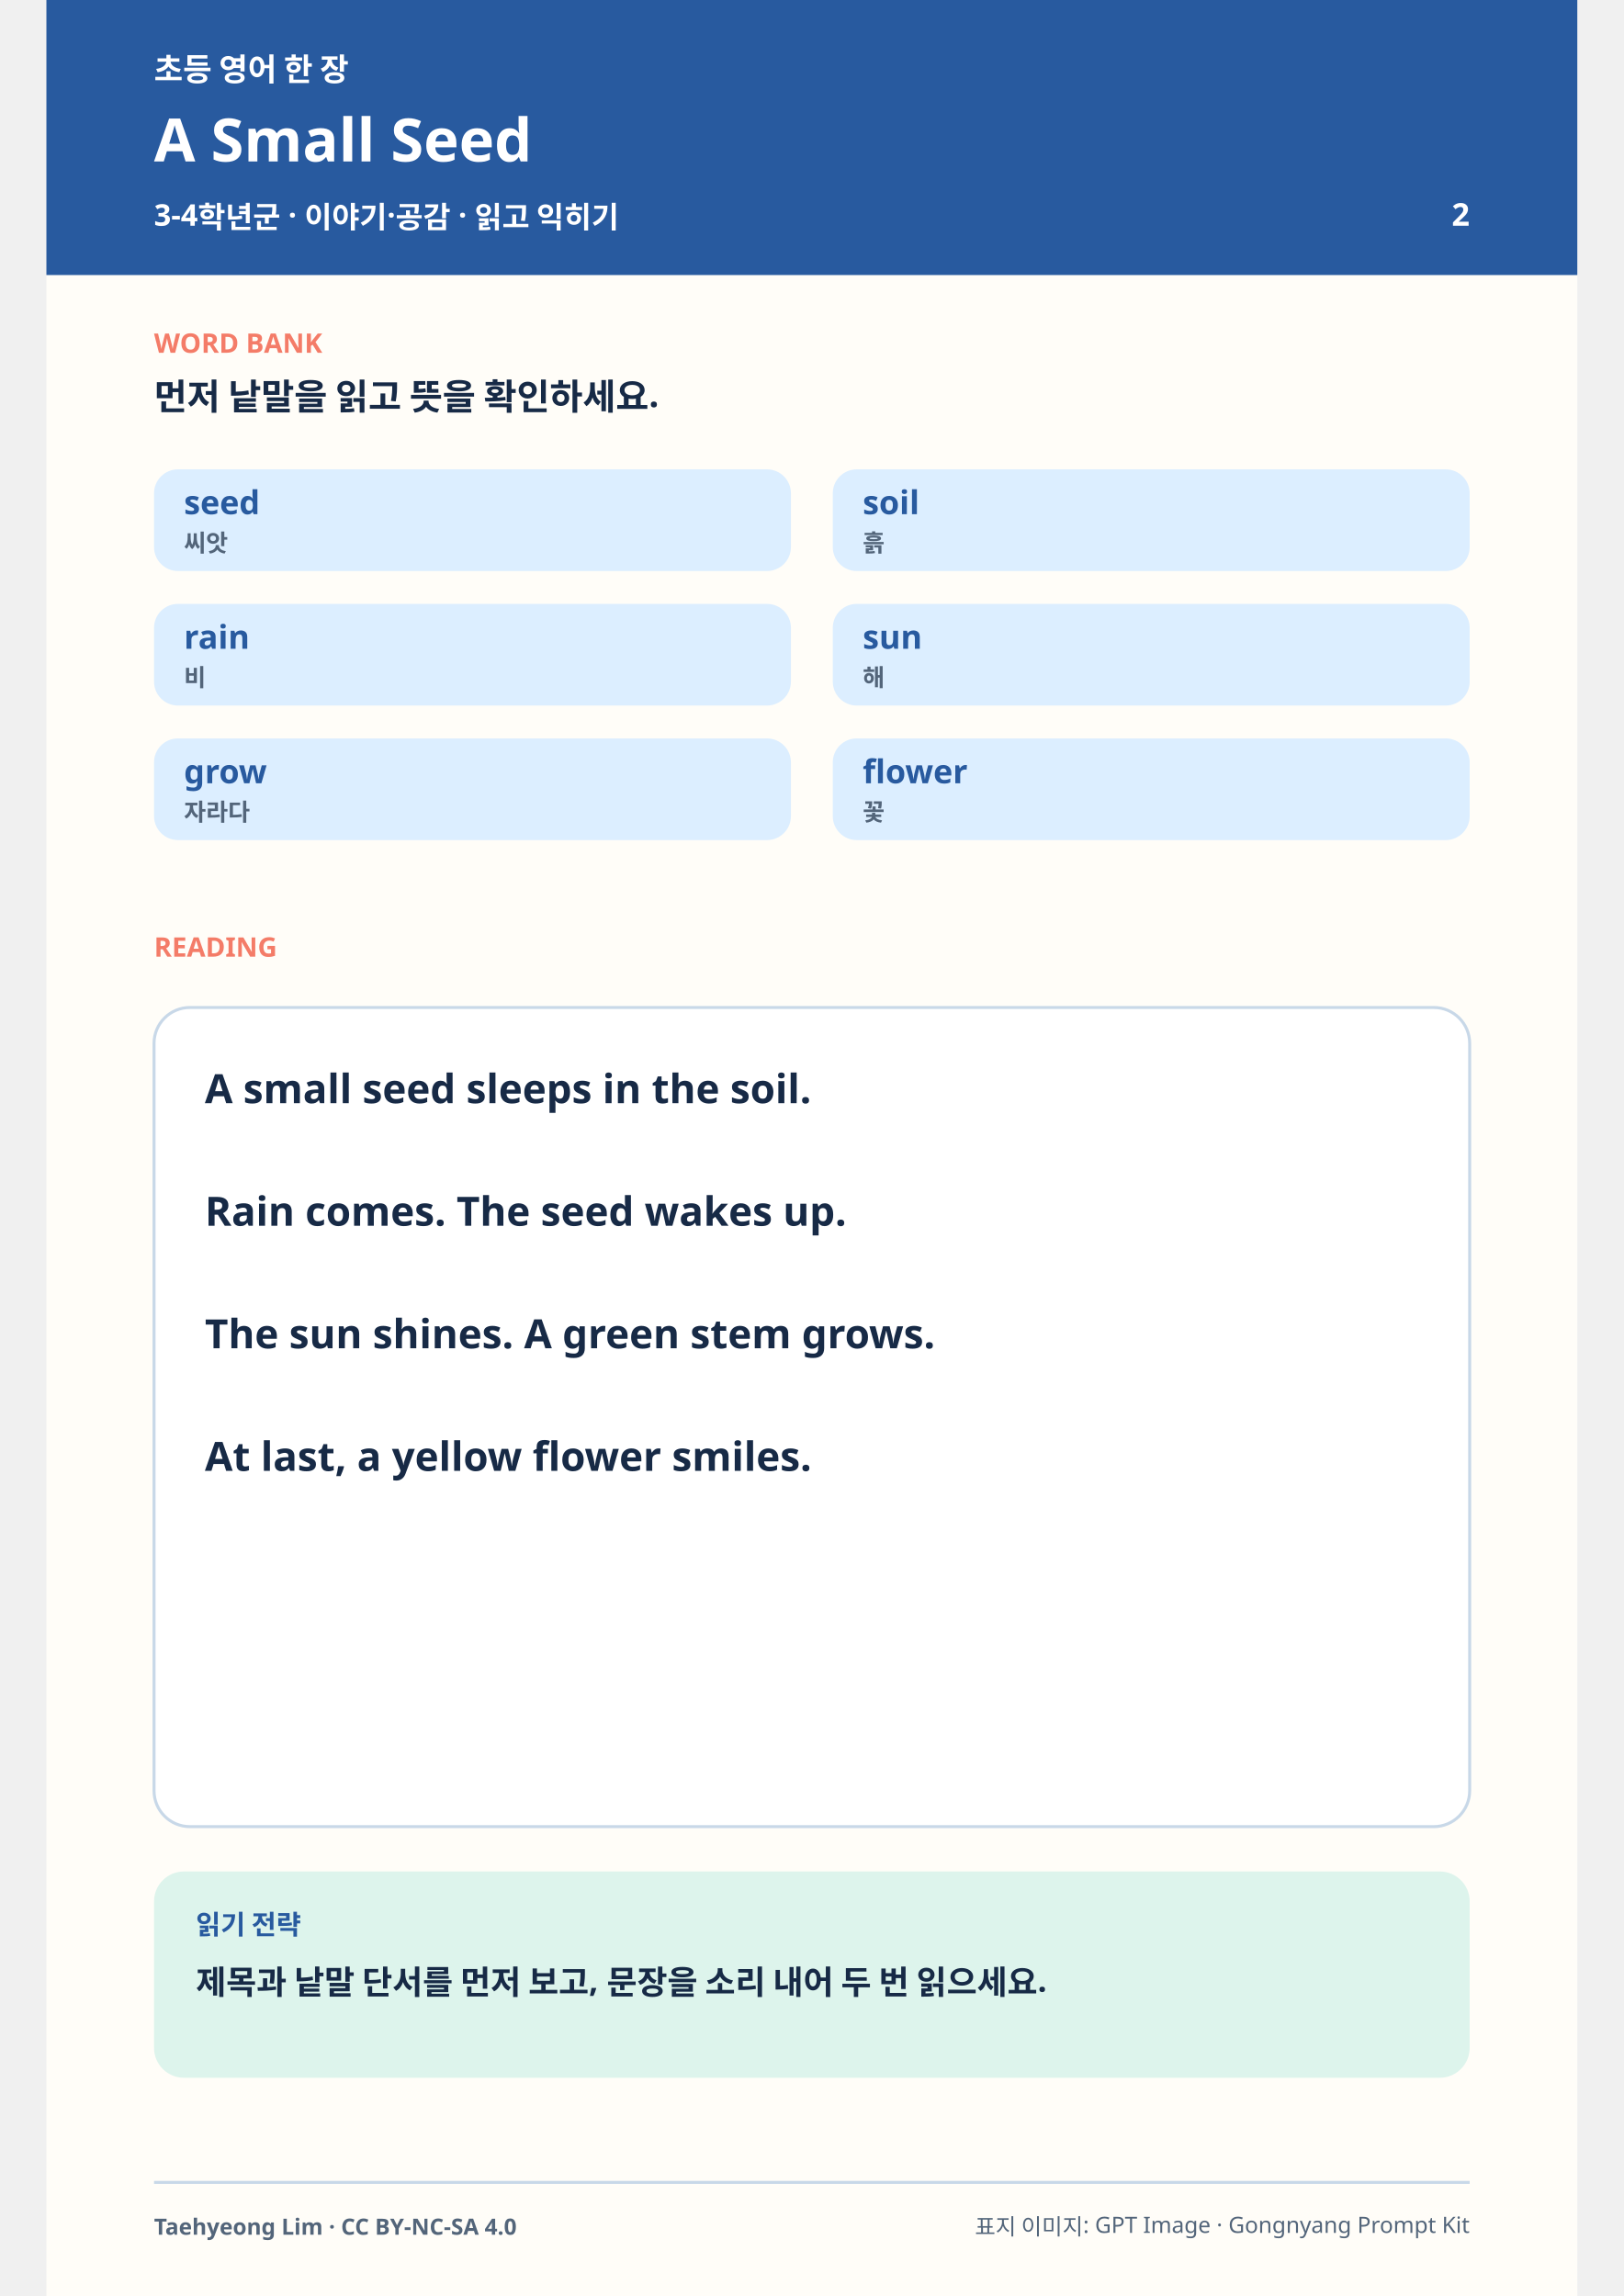
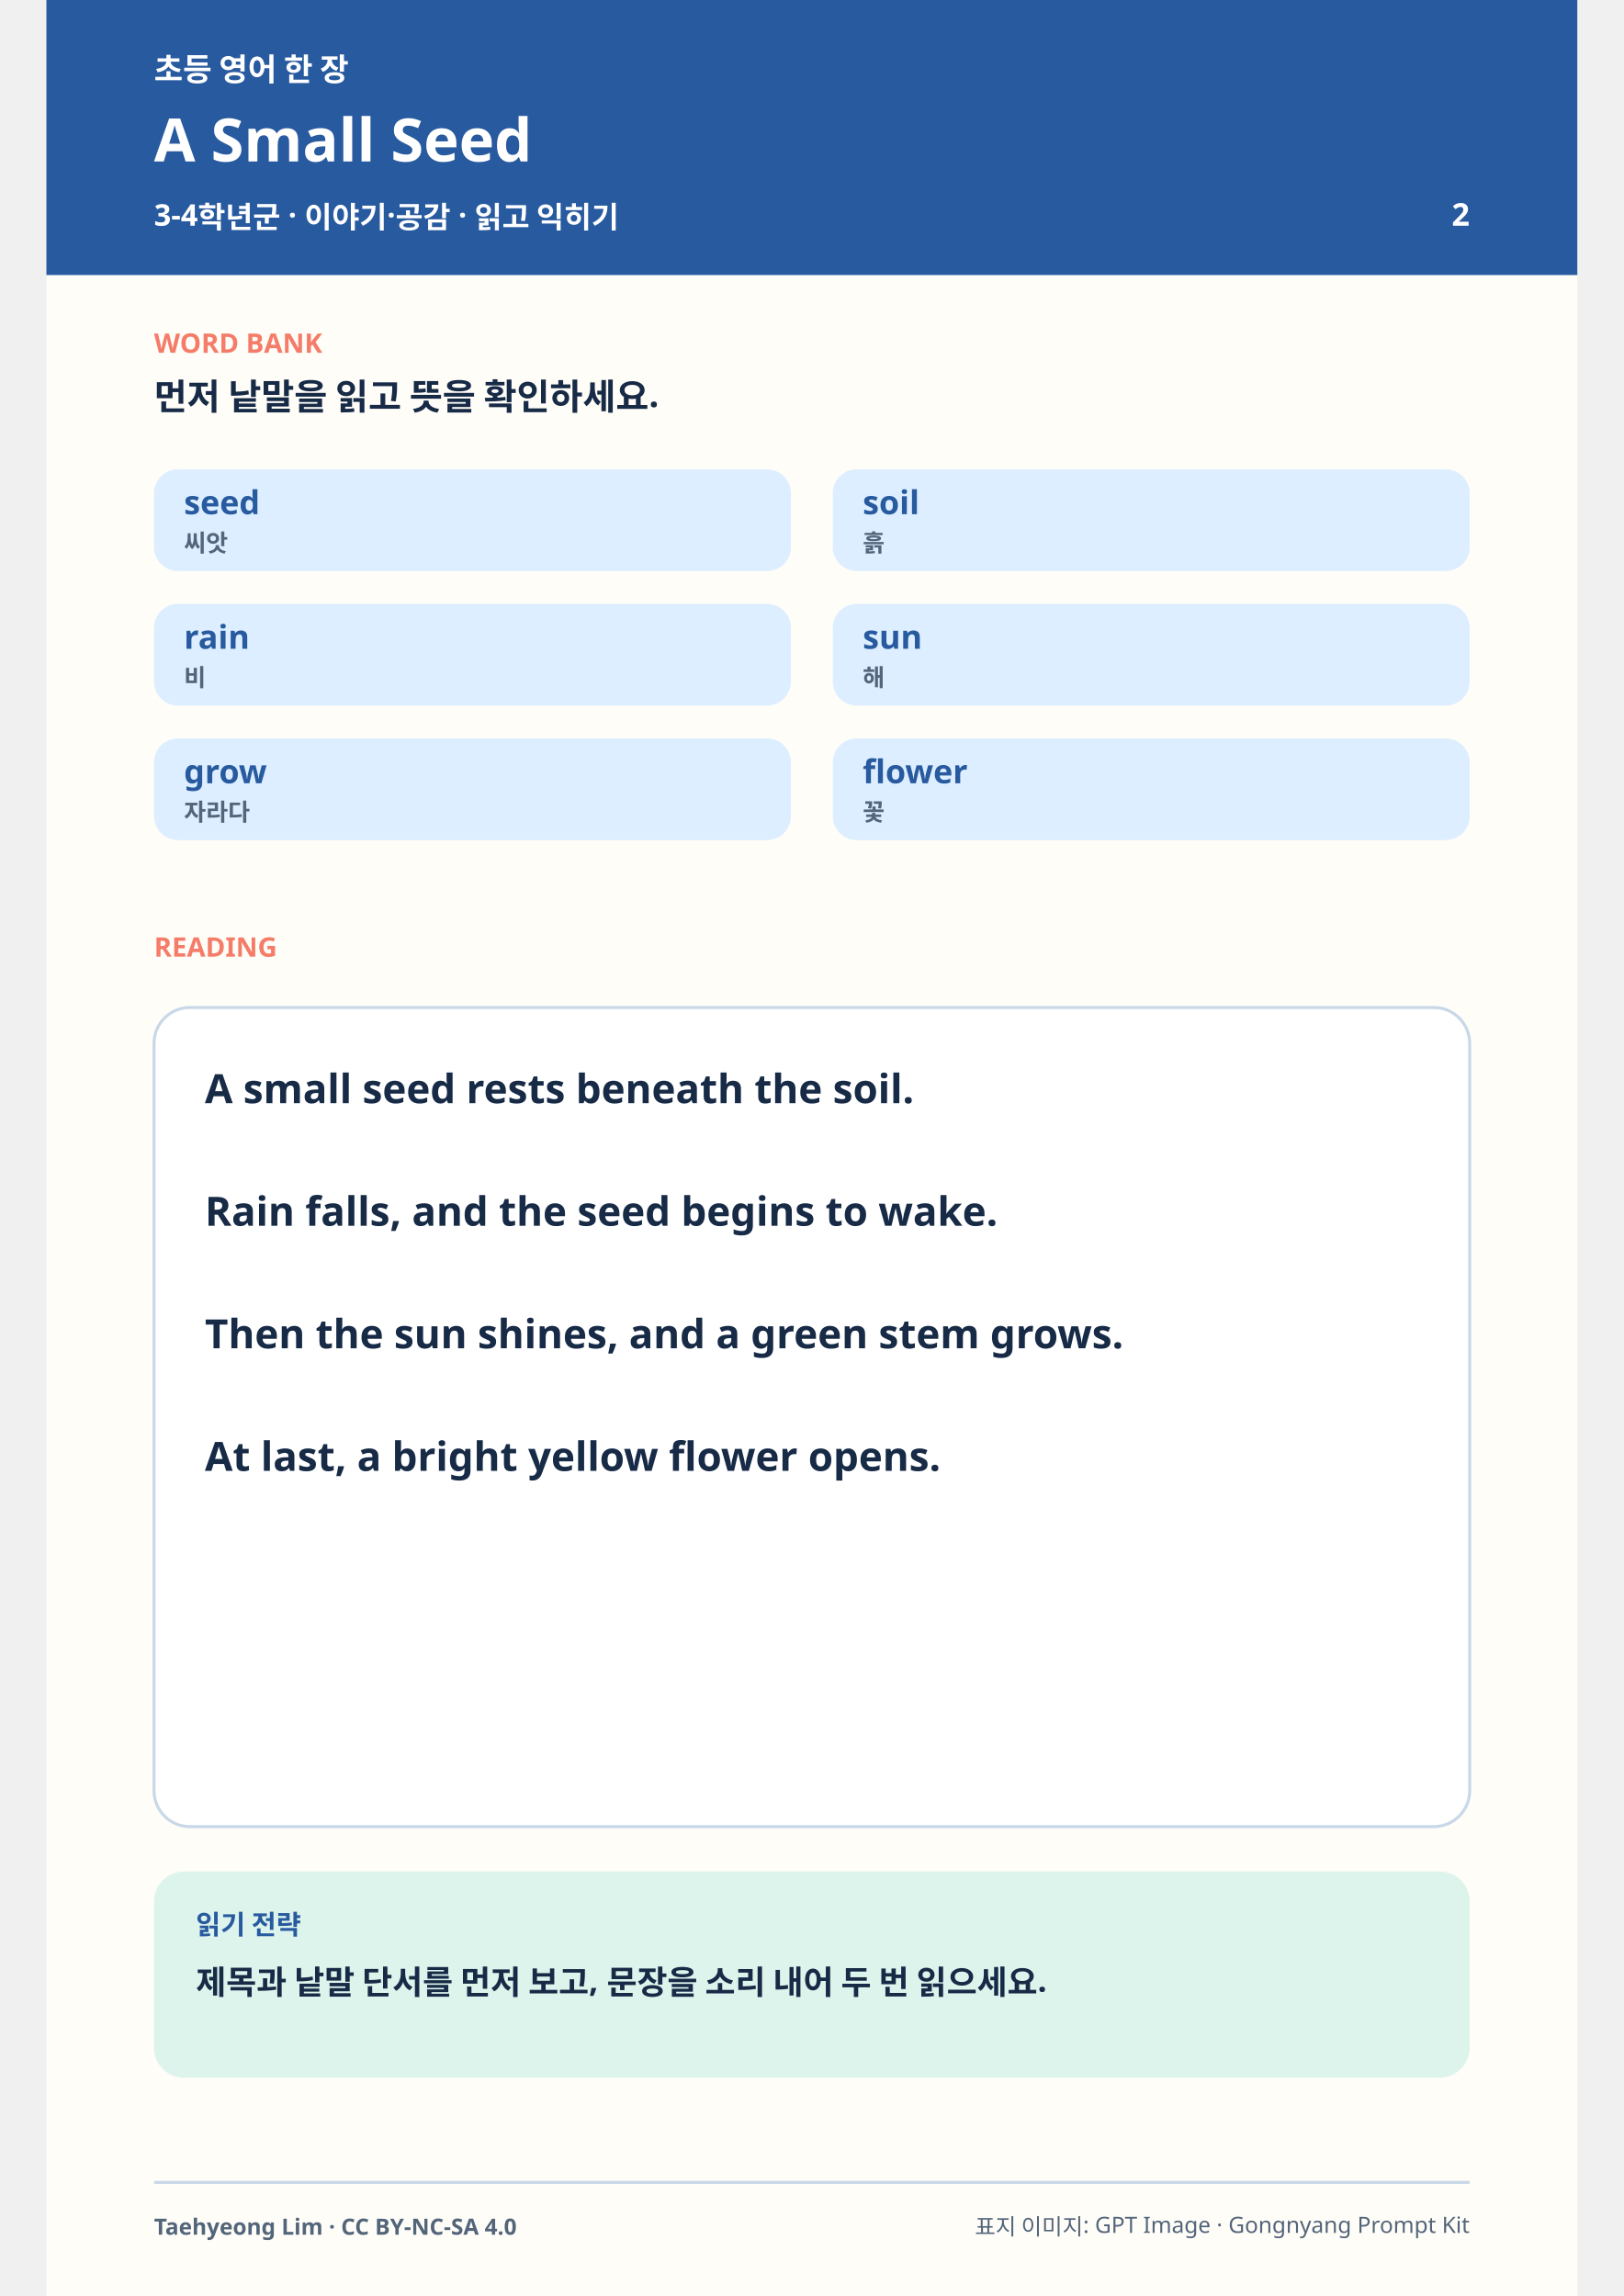
<svg xmlns="http://www.w3.org/2000/svg" width="210mm" height="297mm" viewBox="0 0 1024 1536">
  <rect width="1024" height="1536" fill="#FFFDF8" />
  <rect width="1024" height="184" fill="#285A9F" />
  <text x="72" y="54" font-family="Apple SD Gothic Neo, Noto Sans KR, sans-serif" font-size="21" font-weight="700" fill="#FFFFFF" text-anchor="start">초등 영어 한 장</text>
  <text x="72" y="108" font-family="Apple SD Gothic Neo, Noto Sans KR, sans-serif" font-size="40" font-weight="800" fill="#FFFFFF" text-anchor="start">A Small Seed</text>
  <text x="72" y="151" font-family="Apple SD Gothic Neo, Noto Sans KR, sans-serif" font-size="20" font-weight="600" fill="#FFFFFF" text-anchor="start">3-4학년군 · 이야기·공감 · 읽고 익히기</text>
  <text x="952" y="151" font-family="Apple SD Gothic Neo, Noto Sans KR, sans-serif" font-size="21" font-weight="700" fill="#FFFFFF" text-anchor="end">2</text>
  <text x="72" y="236" font-family="Apple SD Gothic Neo, Noto Sans KR, sans-serif" font-size="18" font-weight="800" fill="#F47C68" text-anchor="start">WORD BANK</text>
  <text x="72" y="274" font-family="Apple SD Gothic Neo, Noto Sans KR, sans-serif" font-size="24" font-weight="700" fill="#172A46" text-anchor="start">먼저 낱말을 읽고 뜻을 확인하세요.</text>
  <rect x="72" y="314" width="426" height="68" rx="16" fill="#DCEEFF" />
  <text x="92" y="344" font-family="Apple SD Gothic Neo, Noto Sans KR, sans-serif" font-size="22" font-weight="800" fill="#285A9F" text-anchor="start">seed</text>
  <text x="92" y="369" font-family="Apple SD Gothic Neo, Noto Sans KR, sans-serif" font-size="16" font-weight="600" fill="#53657A" text-anchor="start">씨앗</text>
  <rect x="526" y="314" width="426" height="68" rx="16" fill="#DCEEFF" />
  <text x="546" y="344" font-family="Apple SD Gothic Neo, Noto Sans KR, sans-serif" font-size="22" font-weight="800" fill="#285A9F" text-anchor="start">soil</text>
  <text x="546" y="369" font-family="Apple SD Gothic Neo, Noto Sans KR, sans-serif" font-size="16" font-weight="600" fill="#53657A" text-anchor="start">흙</text>
  <rect x="72" y="404" width="426" height="68" rx="16" fill="#DCEEFF" />
  <text x="92" y="434" font-family="Apple SD Gothic Neo, Noto Sans KR, sans-serif" font-size="22" font-weight="800" fill="#285A9F" text-anchor="start">rain</text>
  <text x="92" y="459" font-family="Apple SD Gothic Neo, Noto Sans KR, sans-serif" font-size="16" font-weight="600" fill="#53657A" text-anchor="start">비</text>
  <rect x="526" y="404" width="426" height="68" rx="16" fill="#DCEEFF" />
  <text x="546" y="434" font-family="Apple SD Gothic Neo, Noto Sans KR, sans-serif" font-size="22" font-weight="800" fill="#285A9F" text-anchor="start">sun</text>
  <text x="546" y="459" font-family="Apple SD Gothic Neo, Noto Sans KR, sans-serif" font-size="16" font-weight="600" fill="#53657A" text-anchor="start">해</text>
  <rect x="72" y="494" width="426" height="68" rx="16" fill="#DCEEFF" />
  <text x="92" y="524" font-family="Apple SD Gothic Neo, Noto Sans KR, sans-serif" font-size="22" font-weight="800" fill="#285A9F" text-anchor="start">grow</text>
  <text x="92" y="549" font-family="Apple SD Gothic Neo, Noto Sans KR, sans-serif" font-size="16" font-weight="600" fill="#53657A" text-anchor="start">자라다</text>
  <rect x="526" y="494" width="426" height="68" rx="16" fill="#DCEEFF" />
  <text x="546" y="524" font-family="Apple SD Gothic Neo, Noto Sans KR, sans-serif" font-size="22" font-weight="800" fill="#285A9F" text-anchor="start">flower</text>
  <text x="546" y="549" font-family="Apple SD Gothic Neo, Noto Sans KR, sans-serif" font-size="16" font-weight="600" fill="#53657A" text-anchor="start">꽃</text>
  <text x="72" y="640" font-family="Apple SD Gothic Neo, Noto Sans KR, sans-serif" font-size="18" font-weight="800" fill="#F47C68" text-anchor="start">READING</text>
  <rect x="72" y="674" width="880" height="548" rx="24" fill="#FFFFFF" stroke="#C8D8E8" stroke-width="2" />
  <text x="106" y="738" font-family="Apple SD Gothic Neo, Noto Sans KR, sans-serif" font-size="27" font-weight="650" fill="#172A46">
-     <tspan x="106" dy="0">A small seed sleeps in the soil.</tspan>
+     <tspan x="106" dy="0">A small seed rests beneath the soil.</tspan>
  </text>
  <text x="106" y="820" font-family="Apple SD Gothic Neo, Noto Sans KR, sans-serif" font-size="27" font-weight="650" fill="#172A46">
-     <tspan x="106" dy="0">Rain comes. The seed wakes up.</tspan>
+     <tspan x="106" dy="0">Rain falls, and the seed begins to wake.</tspan>
  </text>
  <text x="106" y="902" font-family="Apple SD Gothic Neo, Noto Sans KR, sans-serif" font-size="27" font-weight="650" fill="#172A46">
-     <tspan x="106" dy="0">The sun shines. A green stem grows.</tspan>
+     <tspan x="106" dy="0">Then the sun shines, and a green stem grows.</tspan>
  </text>
  <text x="106" y="984" font-family="Apple SD Gothic Neo, Noto Sans KR, sans-serif" font-size="27" font-weight="650" fill="#172A46">
-     <tspan x="106" dy="0">At last, a yellow flower smiles.</tspan>
+     <tspan x="106" dy="0">At last, a bright yellow flower opens.</tspan>
  </text>
  <rect x="72" y="1252" width="880" height="138" rx="20" fill="#DDF4EC" />
  <text x="100" y="1294" font-family="Apple SD Gothic Neo, Noto Sans KR, sans-serif" font-size="18" font-weight="800" fill="#285A9F" text-anchor="start">읽기 전략</text>
  <text x="100" y="1334" font-family="Apple SD Gothic Neo, Noto Sans KR, sans-serif" font-size="22" font-weight="600" fill="#172A46">
    <tspan x="100" dy="0">제목과 낱말 단서를 먼저 보고, 문장을 소리 내어 두 번 읽으세요.</tspan>
  </text>
  <line x1="72" y1="1460" x2="952" y2="1460" stroke="#C8D8E8" stroke-width="2" />
  <text x="72" y="1495" font-family="Apple SD Gothic Neo, Noto Sans KR, sans-serif" font-size="15" font-weight="600" fill="#53657A" text-anchor="start">Taehyeong Lim · CC BY-NC-SA 4.0</text>
  <text x="952" y="1495" font-family="Apple SD Gothic Neo, Noto Sans KR, sans-serif" font-size="15" font-weight="500" fill="#53657A" text-anchor="end">표지 이미지: GPT Image · Gongnyang Prompt Kit</text>
</svg>
